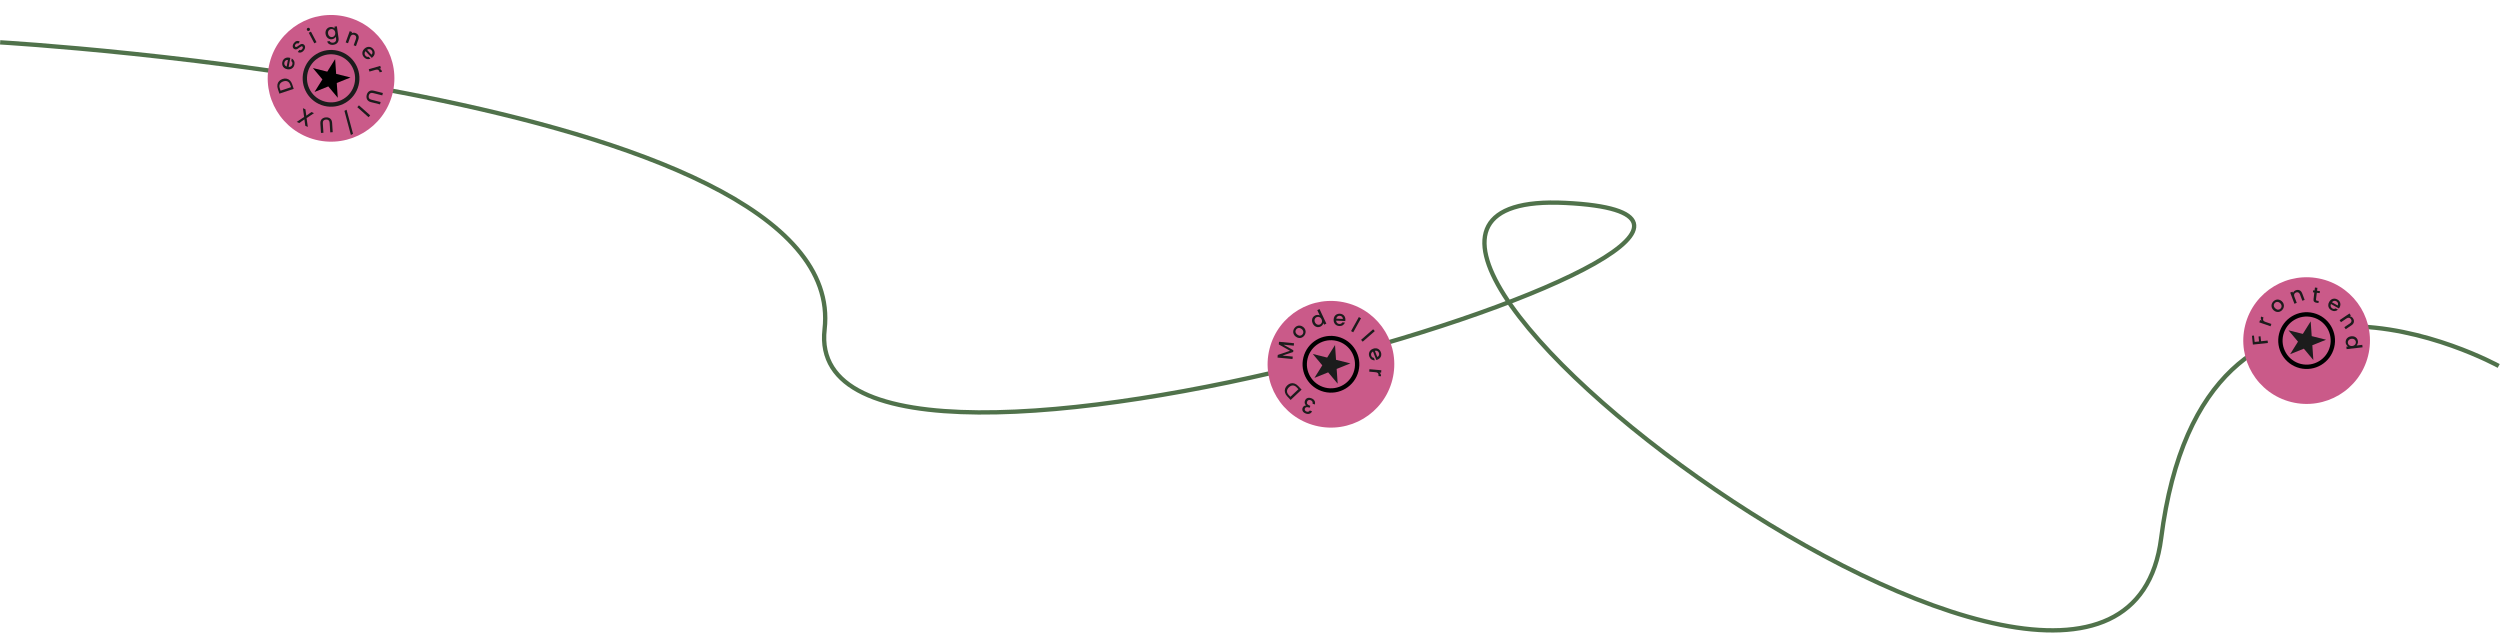
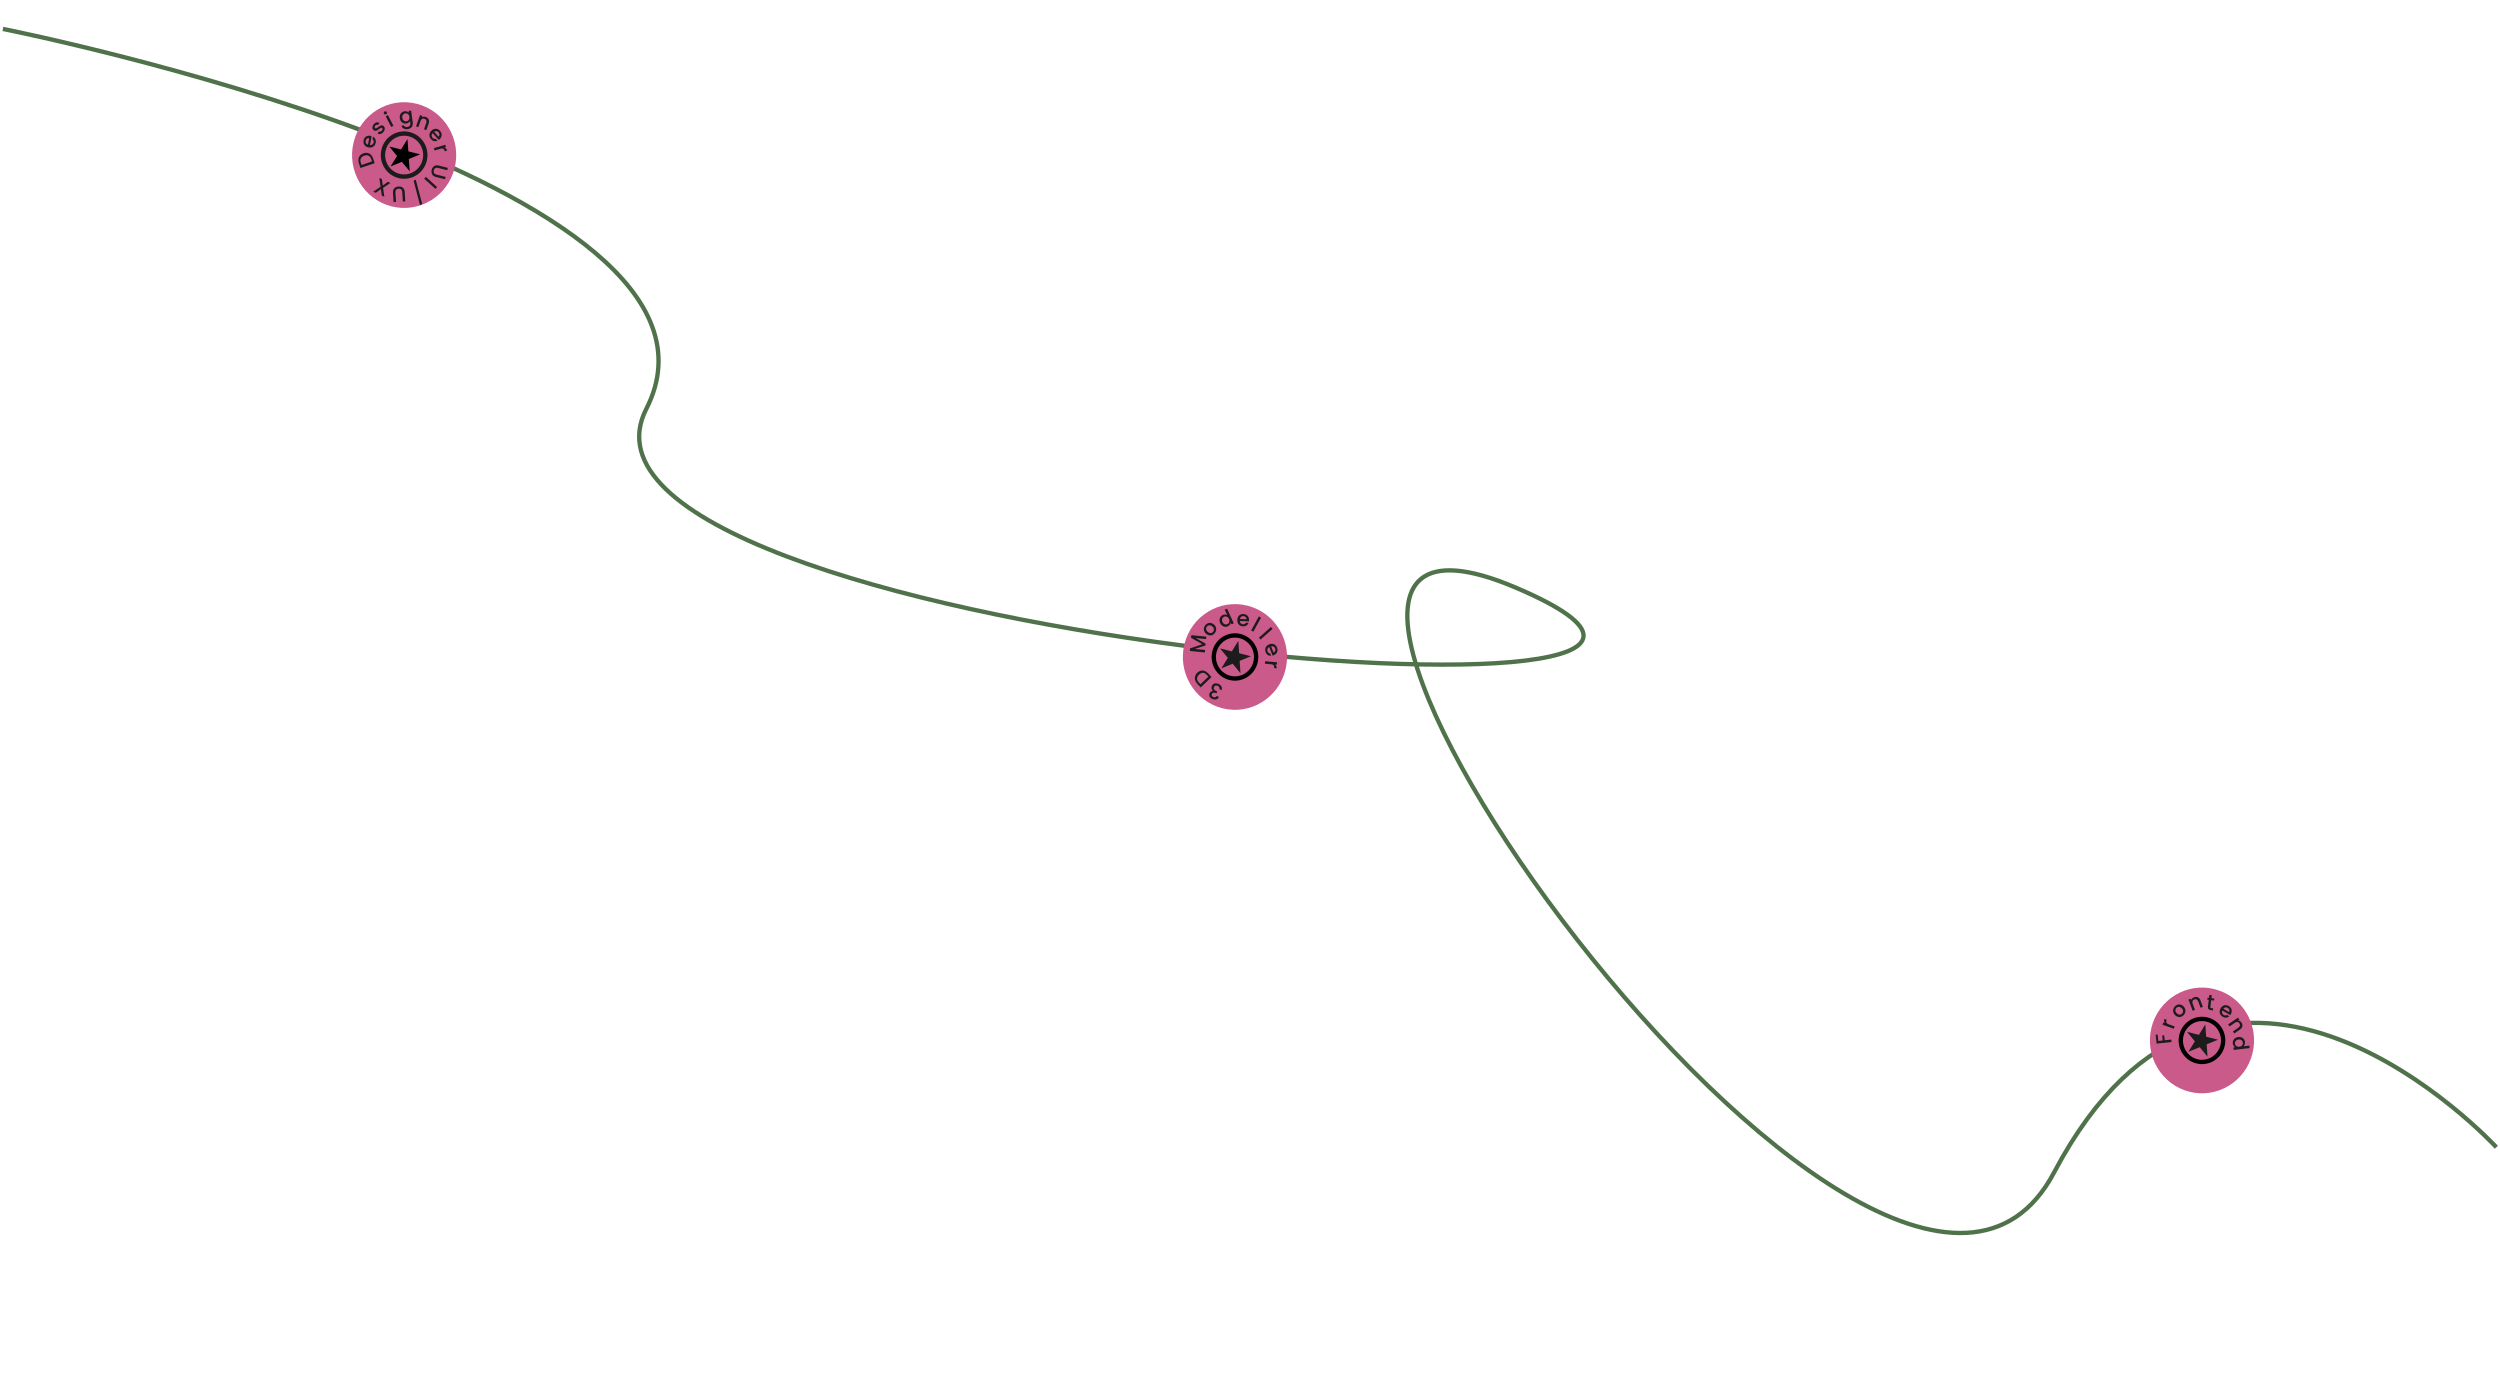
- <svg xmlns="http://www.w3.org/2000/svg" width="1729" height="438" viewBox="0 0 1729 438" fill="none">
-   <path d="M0.102 29.294C0.102 29.294 589.071 63.239 570.288 227.782C551.505 392.325 1326.29 152.414 1082.78 140.332C839.282 128.25 1465.15 604.046 1494.66 372.189C1524.18 140.332 1728.1 253.096 1728.1 253.096" stroke="#50724B" stroke-width="3" />
-   <path d="M1637.75 246.2C1631.87 269.667 1608.08 283.922 1584.61 278.042C1561.14 272.161 1546.89 248.37 1552.77 224.904C1558.65 201.438 1582.44 187.182 1605.91 193.062C1629.37 198.943 1643.63 222.734 1637.75 246.2Z" fill="#CA5A89" />
-   <path d="M1557.45 232.218L1558.84 232.071L1559.31 236.471L1562.37 236.146L1562 232.715L1563.39 232.568L1563.75 235.998L1568.29 235.516L1568.47 237.217L1558.1 238.319L1557.45 232.218Z" fill="#1C1C1C" />
-   <path d="M1564.21 221.724C1563.89 221.35 1563.69 220.932 1563.61 220.469C1563.52 219.994 1563.57 219.487 1563.76 218.948L1565.43 219.529L1565.29 219.94C1565.07 220.573 1565.06 221.11 1565.27 221.552C1565.47 221.985 1565.98 222.339 1566.77 222.615L1570.88 224.042L1570.32 225.657L1562.51 222.946L1563.07 221.331L1564.21 221.724Z" fill="#1C1C1C" />
-   <path d="M1578.41 214.354C1577.89 214.936 1577.3 215.346 1576.62 215.584C1575.93 215.815 1575.22 215.852 1574.51 215.696C1573.78 215.532 1573.1 215.168 1572.47 214.603C1571.84 214.044 1571.41 213.411 1571.17 212.702C1570.93 211.993 1570.89 211.284 1571.05 210.573C1571.22 209.862 1571.56 209.212 1572.09 208.622C1572.61 208.032 1573.22 207.614 1573.91 207.369C1574.59 207.124 1575.3 207.079 1576.04 207.235C1576.77 207.391 1577.45 207.748 1578.07 208.307C1578.7 208.865 1579.13 209.503 1579.36 210.219C1579.6 210.935 1579.63 211.659 1579.46 212.391C1579.29 213.109 1578.94 213.764 1578.41 214.354ZM1577.3 213.366C1577.6 213.037 1577.79 212.661 1577.89 212.238C1577.99 211.807 1577.96 211.362 1577.81 210.904C1577.66 210.445 1577.35 210.016 1576.91 209.617C1576.46 209.218 1576 208.969 1575.55 208.868C1575.08 208.76 1574.64 208.779 1574.23 208.923C1573.82 209.067 1573.47 209.303 1573.18 209.632C1572.89 209.96 1572.69 210.336 1572.6 210.76C1572.51 211.176 1572.55 211.606 1572.71 212.049C1572.87 212.486 1573.18 212.904 1573.62 213.303C1574.29 213.895 1574.95 214.186 1575.62 214.176C1576.28 214.151 1576.85 213.881 1577.3 213.366Z" fill="#1C1C1C" />
-   <path d="M1587.76 200.748C1588.37 200.518 1588.96 200.44 1589.53 200.512C1590.11 200.581 1590.63 200.812 1591.09 201.205C1591.55 201.598 1591.91 202.145 1592.18 202.847L1593.9 207.407L1592.31 208.006L1590.68 203.685C1590.42 202.993 1590.05 202.529 1589.56 202.296C1589.07 202.052 1588.53 202.044 1587.93 202.27C1587.33 202.496 1586.93 202.864 1586.71 203.372C1586.51 203.868 1586.53 204.462 1586.79 205.154L1588.43 209.476L1586.83 210.08L1583.91 202.349L1585.51 201.744L1585.84 202.628C1585.98 202.211 1586.22 201.838 1586.55 201.508C1586.9 201.175 1587.3 200.922 1587.76 200.748Z" fill="#1C1C1C" />
-   <path d="M1602.31 202.486L1601.75 207.027C1601.71 207.335 1601.75 207.567 1601.87 207.723C1602.01 207.87 1602.25 207.965 1602.6 208.008L1603.64 208.136L1603.46 209.55L1602.12 209.386C1601.36 209.292 1600.8 209.041 1600.43 208.634C1600.07 208.227 1599.94 207.621 1600.04 206.817L1600.59 202.276L1599.63 202.157L1599.8 200.773L1600.76 200.892L1601.01 198.852L1602.73 199.062L1602.48 201.102L1604.47 201.347L1604.3 202.732L1602.31 202.486Z" fill="#1C1C1C" />
-   <path d="M1618.04 212.645C1617.89 212.915 1617.74 213.149 1617.58 213.347L1612.08 210.242C1611.8 210.841 1611.75 211.423 1611.94 211.988C1612.12 212.552 1612.5 212.992 1613.05 213.307C1613.85 213.759 1614.61 213.743 1615.32 213.26L1616.93 214.167C1616.33 214.706 1615.63 215.026 1614.82 215.128C1614.01 215.227 1613.19 215.038 1612.35 214.561C1611.66 214.172 1611.13 213.671 1610.75 213.056C1610.39 212.438 1610.2 211.762 1610.21 211.027C1610.22 210.289 1610.44 209.55 1610.86 208.81C1611.27 208.07 1611.79 207.505 1612.4 207.115C1613.02 206.721 1613.69 206.524 1614.4 206.524C1615.12 206.529 1615.84 206.73 1616.54 207.128C1617.22 207.512 1617.74 208.002 1618.11 208.598C1618.47 209.194 1618.65 209.845 1618.64 210.552C1618.64 211.251 1618.44 211.948 1618.04 212.645ZM1616.75 211.297C1617.06 210.743 1617.11 210.193 1616.91 209.646C1616.72 209.099 1616.33 208.665 1615.77 208.346C1615.25 208.055 1614.72 207.973 1614.17 208.097C1613.62 208.213 1613.16 208.53 1612.77 209.048L1616.75 211.297Z" fill="#1C1C1C" />
-   <path d="M1627.35 220.17C1627.72 220.708 1627.93 221.265 1627.99 221.838C1628.06 222.42 1627.95 222.98 1627.68 223.517C1627.4 224.054 1626.95 224.532 1626.33 224.952L1622.29 227.682L1621.34 226.278L1625.17 223.691C1625.78 223.277 1626.15 222.807 1626.26 222.282C1626.39 221.751 1626.27 221.221 1625.91 220.691C1625.55 220.161 1625.1 219.85 1624.56 219.759C1624.03 219.671 1623.46 219.834 1622.84 220.249L1619.02 222.836L1618.06 221.419L1624.91 216.791L1625.86 218.207L1625.08 218.737C1625.52 218.778 1625.94 218.924 1626.34 219.174C1626.74 219.432 1627.08 219.764 1627.35 220.17Z" fill="#1C1C1C" />
-   <path d="M1626.1 232.559C1626.93 232.465 1627.68 232.551 1628.35 232.816C1629.03 233.092 1629.57 233.503 1629.99 234.049C1630.41 234.605 1630.67 235.245 1630.75 235.97C1630.81 236.507 1630.75 237.047 1630.57 237.591C1630.4 238.144 1630.14 238.596 1629.79 238.948L1633.75 238.496L1633.95 240.21L1622.92 241.467L1622.73 239.753L1623.96 239.612C1623.53 239.379 1623.16 239.029 1622.85 238.561C1622.53 238.104 1622.34 237.557 1622.27 236.921C1622.19 236.206 1622.29 235.53 1622.58 234.893C1622.88 234.265 1623.33 233.74 1623.94 233.319C1624.56 232.906 1625.28 232.653 1626.1 232.559ZM1626.84 239.284C1627.41 239.22 1627.88 239.044 1628.27 238.758C1628.67 238.482 1628.95 238.143 1629.12 237.741C1629.3 237.338 1629.36 236.918 1629.31 236.481C1629.26 236.044 1629.11 235.649 1628.85 235.296C1628.59 234.943 1628.25 234.67 1627.8 234.479C1627.37 234.297 1626.87 234.238 1626.3 234.303C1625.74 234.367 1625.25 234.538 1624.85 234.816C1624.45 235.103 1624.16 235.448 1623.97 235.852C1623.8 236.264 1623.74 236.684 1623.78 237.111C1623.83 237.548 1623.99 237.943 1624.25 238.296C1624.51 238.648 1624.86 238.915 1625.31 239.096C1625.76 239.286 1626.27 239.349 1626.84 239.284Z" fill="#1C1C1C" />
-   <circle cx="1595.26" cy="235.552" r="18.136" transform="rotate(14.069 1595.26 235.552)" stroke="black" stroke-width="3" />
-   <path d="M1598.07 222.243L1598.78 232.462L1608.71 234.952L1599.21 238.777L1599.91 248.996L1593.34 241.141L1583.84 244.967L1589.28 236.287L1582.7 228.433L1592.64 230.923L1598.07 222.243Z" fill="#1C1C1C" />
-   <path d="M962.975 262.579C957.094 286.045 933.303 300.301 909.837 294.42C886.371 288.54 872.115 264.749 877.996 241.283C883.876 217.816 907.667 203.56 931.133 209.441C954.6 215.322 968.855 239.113 962.975 262.579Z" fill="#CA5A89" />
-   <path d="M907.409 284.457C907.031 285.309 906.447 285.866 905.657 286.129C904.858 286.389 903.98 286.342 903.023 285.989C902.366 285.746 901.842 285.42 901.45 285.009C901.058 284.598 900.815 284.145 900.72 283.652C900.625 283.158 900.671 282.658 900.858 282.152C901.072 281.57 901.41 281.13 901.872 280.831C902.334 280.533 902.807 280.393 903.29 280.411L903.311 280.355C902.82 279.982 902.503 279.513 902.359 278.949C902.212 278.393 902.267 277.769 902.523 277.074C902.727 276.521 903.036 276.075 903.448 275.737C903.861 275.399 904.362 275.195 904.953 275.125C905.54 275.065 906.181 275.163 906.875 275.419C907.889 275.793 908.628 276.359 909.095 277.117C909.548 277.881 909.618 278.76 909.305 279.753L907.757 279.182C907.903 278.671 907.861 278.192 907.632 277.744C907.399 277.307 906.987 276.979 906.396 276.761C905.824 276.55 905.326 276.542 904.902 276.737C904.475 276.942 904.169 277.293 903.986 277.79C903.744 278.447 903.783 278.989 904.105 279.417C904.414 279.851 905 280.227 905.863 280.545L906.229 280.68L905.741 282.003L905.361 281.863C904.598 281.592 903.974 281.506 903.49 281.604C902.996 281.699 902.653 282.009 902.459 282.535C902.293 282.985 902.307 283.395 902.501 283.765C902.691 284.145 903.054 284.433 903.588 284.63C904.114 284.824 904.572 284.839 904.963 284.674C905.351 284.519 905.646 284.254 905.847 283.881L907.409 284.457Z" fill="#1C1C1C" />
-   <path d="M890.256 274.138C889.496 273.33 888.988 272.476 888.732 271.577C888.462 270.677 888.465 269.79 888.739 268.914C888.999 268.037 889.515 267.236 890.287 266.51C891.059 265.783 891.887 265.32 892.77 265.121C893.647 264.914 894.526 264.973 895.407 265.297C896.274 265.62 897.088 266.186 897.849 266.995L900.182 269.475L892.589 276.618L890.256 274.138ZM896.833 267.951C895.997 267.062 895.116 266.607 894.19 266.586C893.264 266.565 892.364 266.965 891.49 267.788C890.609 268.617 890.143 269.501 890.093 270.441C890.043 271.38 890.436 272.294 891.272 273.182L892.434 274.417L897.995 269.185L896.833 267.951Z" fill="#1C1C1C" />
-   <path d="M884.568 236.377L894.946 237.37L894.783 239.072L887.676 238.392L894.48 242.238L894.368 243.418L886.956 245.918L894.063 246.598L893.9 248.3L883.523 247.308L883.699 245.471L892.185 242.606L884.394 238.199L884.568 236.377Z" fill="#1C1C1C" />
-   <path d="M902.045 232.097C901.574 232.719 901.008 233.174 900.348 233.464C899.68 233.748 898.983 233.84 898.255 233.74C897.52 233.634 896.814 233.323 896.137 232.809C895.468 232.301 894.986 231.704 894.693 231.016C894.399 230.328 894.306 229.624 894.414 228.902C894.522 228.181 894.815 227.506 895.293 226.876C895.771 226.247 896.343 225.784 897.008 225.485C897.674 225.187 898.378 225.088 899.119 225.186C899.861 225.284 900.566 225.588 901.235 226.096C901.904 226.604 902.382 227.205 902.67 227.901C902.958 228.597 903.046 229.316 902.933 230.06C902.819 230.789 902.523 231.468 902.045 232.097ZM900.863 231.199C901.129 230.849 901.293 230.459 901.356 230.029C901.424 229.592 901.364 229.15 901.174 228.705C900.985 228.26 900.651 227.856 900.174 227.493C899.696 227.13 899.224 226.917 898.758 226.852C898.285 226.781 897.849 226.833 897.452 227.009C897.055 227.185 896.724 227.448 896.458 227.798C896.192 228.149 896.027 228.539 895.965 228.968C895.908 229.39 895.981 229.815 896.182 230.245C896.376 230.668 896.711 231.061 897.189 231.424C897.898 231.962 898.584 232.2 899.246 232.138C899.906 232.062 900.445 231.749 900.863 231.199Z" fill="#1C1C1C" />
-   <path d="M907.844 223.647C907.492 222.896 907.334 222.158 907.371 221.434C907.416 220.706 907.632 220.058 908.018 219.491C908.408 218.911 908.934 218.466 909.595 218.156C910.084 217.927 910.615 217.811 911.188 217.808C911.765 217.791 912.277 217.894 912.723 218.115L911.031 214.502L912.593 213.77L917.301 223.822L915.739 224.554L915.211 223.427C915.127 223.908 914.914 224.372 914.571 224.819C914.238 225.263 913.781 225.62 913.202 225.892C912.55 226.197 911.876 226.314 911.18 226.242C910.489 226.158 909.847 225.895 909.254 225.455C908.666 225.001 908.196 224.399 907.844 223.647ZM913.983 220.805C913.741 220.289 913.423 219.891 913.027 219.613C912.641 219.33 912.229 219.17 911.791 219.132C911.354 219.094 910.936 219.168 910.537 219.354C910.139 219.541 909.814 219.815 909.564 220.175C909.309 220.526 909.161 220.943 909.122 221.425C909.088 221.894 909.192 222.387 909.433 222.903C909.675 223.419 909.991 223.823 910.382 224.115C910.782 224.402 911.202 224.57 911.644 224.617C912.091 224.651 912.509 224.576 912.898 224.394C913.296 224.207 913.621 223.934 913.872 223.573C914.123 223.213 914.263 222.794 914.293 222.316C914.328 221.825 914.225 221.321 913.983 220.805Z" fill="#1C1C1C" />
-   <path d="M930.482 221.207C930.468 221.517 930.435 221.796 930.384 222.044L924.076 221.756C924.095 222.417 924.316 222.958 924.737 223.378C925.159 223.797 925.689 224.022 926.328 224.051C927.247 224.093 927.914 223.738 928.329 222.986L930.172 223.07C929.888 223.818 929.405 224.422 928.723 224.881C928.052 225.331 927.232 225.534 926.263 225.49C925.473 225.453 924.772 225.246 924.159 224.868C923.556 224.48 923.089 223.958 922.759 223.302C922.439 222.637 922.298 221.88 922.337 221.031C922.376 220.182 922.579 219.445 922.948 218.821C923.327 218.188 923.835 217.711 924.47 217.389C925.115 217.068 925.843 216.926 926.652 216.963C927.431 216.999 928.117 217.2 928.711 217.568C929.305 217.935 929.758 218.437 930.069 219.071C930.381 219.696 930.519 220.408 930.482 221.207ZM928.724 220.587C928.742 219.957 928.541 219.442 928.118 219.042C927.696 218.643 927.16 218.428 926.511 218.398C925.922 218.372 925.409 218.538 924.972 218.899C924.535 219.249 924.263 219.742 924.153 220.378L928.724 220.587Z" fill="#1C1C1C" />
-   <path d="M941.275 220.106L935.891 229.813L934.396 228.983L939.78 219.276L941.275 220.106Z" fill="#1C1C1C" />
-   <path d="M950.798 229.01L942.44 236.315L941.315 235.027L949.672 227.722L950.798 229.01Z" fill="#1C1C1C" />
-   <path d="M952.671 248.736C952.382 248.849 952.114 248.932 951.866 248.986L949.569 243.103C948.972 243.39 948.568 243.811 948.355 244.367C948.143 244.922 948.153 245.498 948.386 246.094C948.72 246.951 949.315 247.416 950.171 247.49L950.842 249.208C950.043 249.252 949.296 249.056 948.599 248.619C947.915 248.188 947.397 247.521 947.044 246.618C946.757 245.882 946.662 245.157 946.758 244.443C946.868 243.734 947.156 243.096 947.621 242.528C948.099 241.965 948.734 241.529 949.525 241.22C950.317 240.911 951.073 240.798 951.793 240.882C952.526 240.971 953.168 241.241 953.719 241.691C954.275 242.151 954.7 242.758 954.994 243.512C955.278 244.239 955.373 244.948 955.278 245.64C955.183 246.332 954.909 246.949 954.455 247.491C954.011 248.03 953.416 248.445 952.671 248.736ZM952.524 246.877C953.107 246.638 953.496 246.245 953.69 245.697C953.884 245.149 953.862 244.572 953.626 243.966C953.411 243.417 953.05 243.016 952.544 242.763C952.046 242.506 951.485 242.457 950.86 242.615L952.524 246.877Z" fill="#1C1C1C" />
-   <path d="M953.987 257.656C954.384 257.942 954.679 258.299 954.872 258.728C955.074 259.167 955.15 259.671 955.101 260.238L953.337 260.083L953.375 259.65C953.434 258.983 953.309 258.46 953.001 258.081C952.692 257.713 952.12 257.492 951.283 257.418L946.95 257.037L947.099 255.334L955.333 256.058L955.183 257.761L953.987 257.656Z" fill="#1C1C1C" />
-   <circle cx="920.485" cy="251.931" r="18.136" transform="rotate(14.069 920.485 251.931)" stroke="black" stroke-width="3" />
-   <path d="M923.301 238.622L924.003 248.841L933.939 251.33L924.437 255.156L925.14 265.374L918.565 257.52L909.064 261.346L914.502 252.666L907.928 244.812L917.863 247.302L923.301 238.622Z" fill="#1C1C1C" />
-   <path d="M271.447 64.826C265.567 88.292 241.776 102.548 218.31 96.667C194.843 90.786 180.587 66.996 186.468 43.529C192.349 20.063 216.14 5.807 239.606 11.688C263.072 17.569 277.328 41.359 271.447 64.826Z" fill="#CA5A89" />
-   <path d="M264.384 65.963L257.938 64.347C257.172 64.155 256.545 64.21 256.058 64.51C255.567 64.82 255.232 65.334 255.053 66.052C254.87 66.779 254.923 67.391 255.212 67.886C255.497 68.39 256.024 68.739 256.79 68.931L263.236 70.546L262.82 72.205L256.403 70.597C255.579 70.39 254.925 70.035 254.443 69.533C253.961 69.031 253.654 68.444 253.524 67.772C253.393 67.1 253.419 66.4 253.601 65.673C253.784 64.945 254.091 64.316 254.523 63.785C254.952 63.264 255.497 62.9 256.157 62.695C256.817 62.489 257.559 62.489 258.383 62.696L264.8 64.304L264.384 65.963Z" fill="#1C1C1C" />
-   <path d="M254.887 81.054L247.101 74.121L248.238 72.844L256.024 79.777L254.887 81.054Z" fill="#1C1C1C" />
-   <path d="M242.672 93.362L238.208 76.675L239.682 75.87L244.16 92.55L242.672 93.362Z" fill="#1C1C1C" />
-   <path d="M228.401 91.531L227.973 84.9C227.922 84.111 227.679 83.531 227.244 83.158C226.799 82.786 226.208 82.624 225.469 82.671C224.721 82.72 224.155 82.957 223.771 83.382C223.378 83.809 223.207 84.416 223.258 85.204L223.686 91.835L221.98 91.946L221.553 85.344C221.498 84.496 221.637 83.766 221.968 83.153C222.299 82.54 222.765 82.07 223.365 81.74C223.965 81.411 224.639 81.222 225.387 81.174C226.136 81.125 226.829 81.226 227.466 81.475C228.094 81.725 228.606 82.133 229.003 82.699C229.4 83.264 229.626 83.971 229.681 84.82L230.108 91.421L228.401 91.531Z" fill="#1C1C1C" />
-   <path d="M210.318 80.9L209.497 74.824L211.249 75.611L211.846 80.024L215.408 77.481L217.145 78.262L212.055 81.681L212.884 87.776L211.132 86.989L210.533 82.542L206.946 85.107L205.209 84.326L210.318 80.9Z" fill="#1C1C1C" />
-   <path d="M192.166 61.537C191.816 60.484 191.714 59.496 191.86 58.572C191.993 57.643 192.368 56.838 192.985 56.159C193.59 55.473 194.395 54.963 195.401 54.628C196.407 54.294 197.352 54.221 198.238 54.412C199.12 54.592 199.893 55.015 200.556 55.68C201.207 56.338 201.708 57.194 202.058 58.247L203.133 61.478L193.241 64.768L192.166 61.537ZM200.735 58.687C200.35 57.529 199.741 56.746 198.91 56.338C198.078 55.929 197.093 55.915 195.955 56.293C194.807 56.675 194.012 57.282 193.572 58.113C193.132 58.945 193.105 59.939 193.49 61.097L194.025 62.705L201.27 60.295L200.735 58.687Z" fill="#1C1C1C" />
-   <path d="M199.981 39.857C200.286 39.915 200.557 39.986 200.795 40.072L199.617 46.276C200.275 46.35 200.841 46.209 201.316 45.851C201.791 45.493 202.088 45 202.208 44.371C202.38 43.468 202.123 42.757 201.437 42.24L201.781 40.428C202.481 40.815 203.01 41.379 203.369 42.118C203.719 42.847 203.804 43.687 203.623 44.64C203.475 45.416 203.171 46.081 202.709 46.635C202.24 47.177 201.657 47.565 200.961 47.799C200.258 48.022 199.488 48.054 198.653 47.895C197.818 47.736 197.118 47.431 196.552 46.977C195.979 46.512 195.578 45.942 195.35 45.268C195.124 44.584 195.086 43.843 195.237 43.048C195.383 42.281 195.68 41.63 196.127 41.094C196.575 40.559 197.136 40.181 197.808 39.963C198.471 39.743 199.195 39.708 199.981 39.857ZM199.118 41.51C198.497 41.402 197.959 41.529 197.503 41.89C197.048 42.252 196.759 42.752 196.638 43.39C196.528 43.97 196.621 44.501 196.915 44.985C197.201 45.467 197.65 45.806 198.264 46.004L199.118 41.51Z" fill="#1C1C1C" />
-   <path d="M210.164 34.81C209.771 35.328 209.326 35.724 208.828 35.999C208.329 36.26 207.829 36.389 207.329 36.386C206.821 36.377 206.362 36.23 205.951 35.943L207.022 34.533C207.319 34.721 207.653 34.768 208.026 34.674C208.397 34.567 208.721 34.33 208.999 33.963C209.29 33.581 209.442 33.232 209.456 32.916C209.467 32.586 209.358 32.333 209.127 32.158C208.88 31.97 208.606 31.951 208.305 32.099C208.01 32.239 207.598 32.51 207.067 32.911C206.557 33.302 206.12 33.604 205.757 33.818C205.394 34.032 204.993 34.154 204.555 34.186C204.123 34.209 203.692 34.058 203.262 33.731C202.911 33.465 202.671 33.12 202.542 32.695C202.404 32.264 202.397 31.794 202.52 31.285C202.649 30.767 202.904 30.258 203.285 29.756C203.854 29.008 204.501 28.551 205.228 28.388C205.953 28.21 206.654 28.353 207.332 28.817L206.298 30.179C205.985 29.979 205.659 29.92 205.321 30.002C204.982 30.084 204.674 30.308 204.396 30.675C204.124 31.033 203.983 31.359 203.973 31.653C203.963 31.947 204.07 32.179 204.293 32.348C204.468 32.481 204.664 32.529 204.88 32.493C205.096 32.456 205.31 32.373 205.52 32.245C205.723 32.11 206.012 31.902 206.388 31.623C206.878 31.241 207.306 30.951 207.671 30.751C208.035 30.537 208.428 30.416 208.852 30.386C209.277 30.357 209.703 30.498 210.131 30.811C210.505 31.095 210.761 31.453 210.899 31.883C211.036 32.314 211.043 32.784 210.92 33.294C210.803 33.795 210.551 34.3 210.164 34.81Z" fill="#1C1C1C" />
-   <path d="M213.792 21.29C213.518 21.435 213.239 21.463 212.955 21.376C212.672 21.288 212.457 21.107 212.313 20.833C212.168 20.558 212.14 20.279 212.228 19.996C212.315 19.712 212.496 19.498 212.771 19.353C213.036 19.213 213.31 19.187 213.594 19.275C213.878 19.363 214.092 19.544 214.237 19.818C214.381 20.092 214.41 20.371 214.322 20.655C214.234 20.939 214.058 21.151 213.792 21.29ZM215.046 21.867L218.902 29.178L217.389 29.975L213.533 22.665L215.046 21.867Z" fill="#1C1C1C" />
-   <path d="M228.419 18.692C229.052 18.603 229.63 18.653 230.151 18.842C230.681 19.02 231.111 19.278 231.442 19.615L231.275 18.427L232.983 18.187L234.152 26.505C234.258 27.258 234.193 27.948 233.959 28.577C233.725 29.216 233.33 29.746 232.773 30.167C232.227 30.588 231.537 30.856 230.705 30.973C229.596 31.129 228.638 30.996 227.832 30.574C227.027 30.162 226.512 29.518 226.288 28.64L227.966 28.404C228.155 28.812 228.475 29.116 228.927 29.314C229.391 29.522 229.914 29.585 230.499 29.503C231.182 29.407 231.702 29.121 232.06 28.647C232.427 28.171 232.555 27.537 232.444 26.745L232.252 25.378C232.019 25.805 231.674 26.187 231.216 26.524C230.767 26.849 230.231 27.056 229.607 27.144C228.894 27.244 228.215 27.158 227.571 26.885C226.935 26.6 226.399 26.161 225.962 25.566C225.533 24.959 225.261 24.245 225.145 23.424C225.03 22.602 225.096 21.85 225.344 21.169C225.601 20.486 225.998 19.931 226.533 19.502C227.077 19.062 227.706 18.792 228.419 18.692ZM231.849 22.512C231.769 21.947 231.582 21.474 231.286 21.091C230.999 20.707 230.653 20.433 230.246 20.268C229.839 20.103 229.418 20.051 228.982 20.112C228.546 20.174 228.155 20.34 227.81 20.61C227.463 20.871 227.2 21.226 227.02 21.675C226.85 22.113 226.804 22.615 226.883 23.179C226.963 23.744 227.146 24.223 227.434 24.617C227.731 25.009 228.084 25.293 228.493 25.468C228.909 25.631 229.331 25.683 229.756 25.623C230.192 25.562 230.583 25.396 230.929 25.125C231.274 24.854 231.532 24.495 231.701 24.047C231.879 23.588 231.928 23.076 231.849 22.512Z" fill="#1C1C1C" />
-   <path d="M245.843 22.839C246.455 23.059 246.955 23.383 247.343 23.809C247.741 24.24 247.986 24.753 248.079 25.35C248.173 25.947 248.092 26.598 247.838 27.304L246.185 31.89L244.591 31.316L246.157 26.969C246.408 26.273 246.425 25.679 246.209 25.187C245.997 24.685 245.589 24.326 244.987 24.109C244.385 23.892 243.837 23.907 243.344 24.154C242.864 24.396 242.498 24.865 242.248 25.561L240.682 29.908L239.073 29.328L241.874 21.552L243.483 22.132L243.163 23.021C243.541 22.796 243.965 22.667 244.434 22.634C244.913 22.604 245.382 22.673 245.843 22.839Z" fill="#1C1C1C" />
-   <path d="M257.743 39.512C257.514 39.721 257.294 39.895 257.083 40.035L252.823 35.372C252.37 35.854 252.144 36.393 252.145 36.987C252.147 37.582 252.363 38.115 252.795 38.588C253.415 39.267 254.138 39.487 254.963 39.249L256.207 40.611C255.477 40.939 254.709 41.024 253.902 40.868C253.109 40.712 252.386 40.275 251.732 39.559C251.199 38.976 250.849 38.334 250.683 37.633C250.53 36.932 250.569 36.233 250.799 35.535C251.042 34.839 251.478 34.204 252.106 33.63C252.733 33.057 253.398 32.68 254.1 32.499C254.816 32.319 255.512 32.34 256.189 32.562C256.872 32.791 257.487 33.205 258.033 33.803C258.559 34.379 258.902 35.006 259.063 35.686C259.223 36.366 259.189 37.04 258.961 37.709C258.74 38.372 258.334 38.973 257.743 39.512ZM256.938 37.83C257.396 37.398 257.617 36.891 257.601 36.31C257.585 35.729 257.358 35.198 256.919 34.718C256.521 34.283 256.04 34.038 255.477 33.984C254.92 33.924 254.379 34.08 253.852 34.453L256.938 37.83Z" fill="#1C1C1C" />
-   <path d="M262.303 47.552C262.776 47.675 263.18 47.903 263.514 48.233C263.861 48.57 264.113 49.012 264.271 49.56L262.571 50.05L262.45 49.632C262.265 48.989 261.96 48.546 261.536 48.303C261.115 48.071 260.501 48.071 259.694 48.304L255.514 49.509L255.041 47.865L262.982 45.576L263.456 47.219L262.303 47.552Z" fill="#1C1C1C" />
-   <path d="M231.774 40.869L232.476 51.087L242.412 53.577L232.91 57.403L233.612 67.621L227.038 59.767L217.537 63.592L222.975 54.913L216.401 47.058L226.336 49.548L231.774 40.869Z" fill="black" />
-   <circle cx="228.958" cy="54.177" r="18.136" transform="rotate(14.069 228.958 54.1774)" stroke="#1C1C1C" stroke-width="3" />
+ <svg xmlns="http://www.w3.org/2000/svg" width="1728" height="962" viewBox="0 0 1728 962" fill="none">
+   <path d="M2 20C2 20 527.635 124.174 446.727 282.636C365.82 441.098 1313.17 518.825 1047.36 406.022C781.561 293.218 1302.39 1032.43 1419.78 810.401C1537.17 588.373 1725.5 793 1725.5 793" stroke="#50724B" stroke-width="3" />
+   <path d="M1556.93 728.032C1552.1 747.606 1532.55 759.498 1513.26 754.592C1493.98 749.687 1482.26 729.842 1487.09 710.268C1491.93 690.694 1511.48 678.803 1530.76 683.709C1550.05 688.614 1561.76 708.458 1556.93 728.032Z" fill="#CA5A89" />
+   <path d="M1489.98 715.245L1491.37 715.096L1491.83 719.507L1494.88 719.177L1494.52 715.738L1495.9 715.589L1496.26 719.028L1500.79 718.54L1500.96 720.245L1490.62 721.36L1489.98 715.245Z" fill="#1C1C1C" />
+   <path d="M1496.42 707.091C1496.11 706.714 1495.91 706.294 1495.82 705.83C1495.73 705.353 1495.78 704.845 1495.96 704.306L1497.63 704.895L1497.49 705.306C1497.27 705.94 1497.27 706.479 1497.48 706.923C1497.69 707.357 1498.19 707.714 1498.98 707.994L1503.09 709.441L1502.54 711.058L1494.74 708.308L1495.29 706.691L1496.42 707.091Z" fill="#1C1C1C" />
+   <path d="M1509.44 701.545C1508.92 702.13 1508.33 702.54 1507.66 702.777C1506.97 703.007 1506.28 703.042 1505.56 702.882C1504.84 702.715 1504.17 702.345 1503.53 701.774C1502.91 701.209 1502.48 700.569 1502.24 699.855C1502 699.14 1501.96 698.425 1502.12 697.71C1502.28 696.995 1502.62 696.342 1503.14 695.749C1503.65 695.157 1504.26 694.739 1504.94 694.495C1505.62 694.25 1506.32 694.208 1507.05 694.368C1507.78 694.527 1508.45 694.89 1509.08 695.454C1509.7 696.019 1510.13 696.663 1510.36 697.385C1510.6 698.107 1510.63 698.836 1510.47 699.573C1510.3 700.295 1509.96 700.953 1509.44 701.545ZM1508.33 700.546C1508.62 700.217 1508.81 699.839 1508.91 699.413C1509.01 698.979 1508.98 698.531 1508.82 698.069C1508.67 697.606 1508.37 697.173 1507.92 696.77C1507.48 696.367 1507.02 696.113 1506.57 696.01C1506.1 695.9 1505.67 695.917 1505.26 696.06C1504.86 696.204 1504.51 696.441 1504.22 696.77C1503.93 697.1 1503.74 697.478 1503.65 697.904C1503.56 698.323 1503.6 698.756 1503.77 699.203C1503.93 699.644 1504.23 700.066 1504.68 700.469C1505.34 701.068 1506 701.363 1506.66 701.355C1507.32 701.333 1507.88 701.064 1508.33 700.546Z" fill="#1C1C1C" />
+   <path d="M1516.52 689.286C1517.12 689.054 1517.71 688.974 1518.28 689.046C1518.86 689.114 1519.37 689.345 1519.83 689.74C1520.28 690.135 1520.64 690.685 1520.91 691.39L1522.61 695.973L1521.04 696.578L1519.42 692.235C1519.16 691.539 1518.79 691.074 1518.31 690.839C1517.82 690.595 1517.28 690.588 1516.69 690.816C1516.09 691.045 1515.69 691.415 1515.47 691.927C1515.27 692.425 1515.29 693.023 1515.55 693.718L1517.17 698.062L1515.58 698.673L1512.68 690.902L1514.28 690.291L1514.61 691.18C1514.75 690.76 1514.99 690.384 1515.32 690.052C1515.66 689.716 1516.06 689.461 1516.52 689.286Z" fill="#1C1C1C" />
+   <path d="M1528.39 691.329L1527.84 695.875C1527.8 696.183 1527.84 696.415 1527.97 696.572C1528.1 696.719 1528.34 696.815 1528.69 696.858L1529.73 696.988L1529.56 698.404L1528.22 698.237C1527.45 698.142 1526.89 697.89 1526.53 697.481C1526.16 697.073 1526.03 696.467 1526.13 695.662L1526.68 691.116L1525.71 690.995L1525.88 689.609L1526.85 689.73L1527.09 687.688L1528.8 687.901L1528.56 689.943L1530.55 690.192L1530.38 691.578L1528.39 691.329Z" fill="#1C1C1C" />
+   <path d="M1542.01 700.913C1541.86 701.183 1541.71 701.418 1541.55 701.616L1536.07 698.47C1535.79 699.071 1535.74 699.655 1535.93 700.223C1536.12 700.791 1536.49 701.235 1537.05 701.554C1537.85 702.012 1538.6 702 1539.31 701.517L1540.91 702.437C1540.32 702.975 1539.62 703.294 1538.81 703.392C1538.01 703.487 1537.19 703.293 1536.35 702.81C1535.66 702.416 1535.13 701.91 1534.75 701.291C1534.39 700.668 1534.21 699.988 1534.2 699.25C1534.22 698.509 1534.43 697.767 1534.84 697.026C1535.25 696.284 1535.76 695.719 1536.37 695.33C1536.99 694.938 1537.65 694.743 1538.36 694.746C1539.08 694.755 1539.79 694.961 1540.49 695.364C1541.17 695.753 1541.69 696.247 1542.06 696.848C1542.42 697.448 1542.6 698.104 1542.6 698.814C1542.6 699.515 1542.4 700.215 1542.01 700.913ZM1540.72 699.553C1541.02 698.998 1541.07 698.446 1540.87 697.895C1540.68 697.344 1540.29 696.907 1539.73 696.583C1539.22 696.289 1538.68 696.204 1538.14 696.326C1537.59 696.439 1537.13 696.755 1536.75 697.274L1540.72 699.553Z" fill="#1C1C1C" />
+   <path d="M1549.33 706.787C1549.69 707.33 1549.9 707.89 1549.96 708.469C1550.03 709.055 1549.93 709.619 1549.65 710.16C1549.38 710.701 1548.93 711.183 1548.32 711.606L1544.31 714.354L1543.37 712.938L1547.16 710.334C1547.77 709.916 1548.13 709.443 1548.25 708.915C1548.37 708.38 1548.25 707.845 1547.9 707.311C1547.54 706.776 1547.09 706.463 1546.55 706.371C1546.03 706.282 1545.46 706.446 1544.85 706.863L1541.06 709.468L1540.1 708.039L1546.9 703.38L1547.85 704.808L1547.07 705.341C1547.51 705.383 1547.92 705.53 1548.32 705.782C1548.72 706.043 1549.05 706.378 1549.33 706.787Z" fill="#1C1C1C" />
+   <path d="M1547.11 716.777C1547.94 716.682 1548.68 716.767 1549.36 717.032C1550.03 717.307 1550.57 717.719 1550.98 718.266C1551.41 718.823 1551.66 719.465 1551.74 720.192C1551.8 720.729 1551.74 721.271 1551.56 721.817C1551.39 722.371 1551.13 722.825 1550.78 723.178L1554.74 722.721L1554.93 724.439L1543.93 725.711L1543.74 723.993L1544.97 723.85C1544.54 723.617 1544.17 723.266 1543.86 722.798C1543.55 722.34 1543.35 721.792 1543.28 721.155C1543.2 720.438 1543.31 719.759 1543.6 719.121C1543.9 718.491 1544.35 717.964 1544.95 717.541C1545.57 717.127 1546.29 716.872 1547.11 716.777ZM1547.84 723.518C1548.4 723.453 1548.88 723.277 1549.27 722.99C1549.66 722.713 1549.94 722.372 1550.12 721.968C1550.3 721.565 1550.36 721.144 1550.31 720.705C1550.26 720.267 1550.11 719.871 1549.84 719.518C1549.59 719.164 1549.25 718.891 1548.8 718.7C1548.37 718.518 1547.87 718.46 1547.31 718.525C1546.74 718.59 1546.26 718.762 1545.86 719.04C1545.46 719.329 1545.17 719.675 1544.98 720.08C1544.81 720.494 1544.75 720.915 1544.79 721.343C1544.84 721.781 1545 722.177 1545.26 722.53C1545.52 722.884 1545.87 723.151 1546.31 723.332C1546.77 723.522 1547.27 723.584 1547.84 723.518Z" fill="#1C1C1C" />
+   <path d="M1536.21 722.763C1534.24 730.751 1526.27 735.572 1518.45 733.582C1510.62 731.592 1505.84 723.527 1507.81 715.539C1509.79 707.551 1517.75 702.729 1525.57 704.719C1533.4 706.709 1538.18 714.774 1536.21 722.763Z" stroke="black" stroke-width="3" />
+   <path d="M1524.33 708.049L1524.9 716.573L1533.07 718.65L1525.26 721.841L1525.84 730.364L1520.43 723.813L1512.63 727.004L1517.1 719.764L1511.69 713.212L1519.86 715.289L1524.33 708.049Z" fill="#1C1C1C" />
+   <path d="M888.516 462.985C883.683 482.559 864.133 494.451 844.848 489.545C825.564 484.64 813.849 464.796 818.681 445.222C823.514 425.648 843.065 413.756 862.349 418.662C881.634 423.567 893.349 443.411 888.516 462.985Z" fill="#CA5A89" />
+   <path d="M842.525 481.687C842.151 482.539 841.571 483.095 840.784 483.356C839.988 483.612 839.112 483.562 838.156 483.203C837.5 482.958 836.976 482.628 836.583 482.214C836.191 481.8 835.946 481.346 835.849 480.851C835.752 480.356 835.796 479.855 835.98 479.348C836.192 478.765 836.528 478.326 836.987 478.028C837.447 477.731 837.917 477.592 838.4 477.613L838.42 477.557C837.929 477.18 837.61 476.709 837.465 476.142C837.316 475.585 837.368 474.959 837.621 474.264C837.822 473.71 838.128 473.264 838.538 472.927C838.948 472.59 839.447 472.388 840.036 472.32C840.622 472.262 841.261 472.363 841.955 472.623C842.967 473.002 843.707 473.572 844.175 474.334C844.631 475.103 844.705 475.984 844.396 476.978L842.85 476.399C842.993 475.887 842.95 475.407 842.719 474.957C842.485 474.518 842.073 474.187 841.482 473.966C840.911 473.752 840.414 473.742 839.992 473.936C839.567 474.139 839.263 474.49 839.083 474.988C838.844 475.645 838.885 476.189 839.208 476.619C839.518 477.056 840.104 477.435 840.966 477.758L841.332 477.895L840.851 479.219L840.471 479.077C839.708 478.802 839.086 478.713 838.604 478.81C838.112 478.903 837.77 479.212 837.579 479.738C837.415 480.189 837.431 480.6 837.626 480.972C837.817 481.353 838.18 481.644 838.714 481.844C839.239 482.041 839.696 482.057 840.086 481.894C840.472 481.739 840.765 481.476 840.965 481.102L842.525 481.687Z" fill="#1C1C1C" />
+   <path d="M827.582 472.655C826.825 471.838 826.318 470.977 826.062 470.07C825.792 469.163 825.792 468.268 826.062 467.386C826.317 466.504 826.827 465.698 827.592 464.968C828.356 464.239 829.176 463.774 830.052 463.576C830.921 463.37 831.793 463.432 832.669 463.76C833.531 464.089 834.34 464.661 835.097 465.478L837.419 467.983L829.904 475.16L827.582 472.655ZM834.091 466.438C833.259 465.541 832.384 465.08 831.465 465.056C830.546 465.032 829.654 465.433 828.788 466.26C827.916 467.093 827.457 467.982 827.41 468.929C827.363 469.875 827.755 470.797 828.587 471.695L829.743 472.942L835.247 467.686L834.091 466.438Z" fill="#1C1C1C" />
+   <path d="M823.443 439.037L833.808 440.043L833.647 441.747L826.548 441.058L833.349 444.916L833.237 446.097L825.838 448.592L832.937 449.282L832.777 450.986L822.411 449.979L822.585 448.141L831.057 445.282L823.271 440.86L823.443 439.037Z" fill="#1C1C1C" />
+   <path d="M839.722 437.546C839.256 438.169 838.696 438.625 838.042 438.914C837.38 439.197 836.687 439.287 835.963 439.182C835.232 439.072 834.529 438.757 833.854 438.237C833.187 437.723 832.706 437.119 832.411 436.426C832.116 435.732 832.021 435.023 832.125 434.297C832.23 433.572 832.518 432.894 832.99 432.263C833.462 431.632 834.028 431.168 834.688 430.871C835.349 430.574 836.047 430.477 836.785 430.579C837.522 430.681 838.224 430.989 838.891 431.503C839.558 432.017 840.036 432.625 840.325 433.327C840.614 434.028 840.705 434.752 840.596 435.5C840.486 436.233 840.195 436.915 839.722 437.546ZM838.543 436.637C838.806 436.286 838.968 435.894 839.028 435.462C839.094 435.022 839.032 434.578 838.842 434.129C838.652 433.68 838.319 433.272 837.842 432.905C837.366 432.538 836.896 432.321 836.433 432.254C835.962 432.18 835.53 432.231 835.136 432.406C834.742 432.581 834.414 432.844 834.151 433.196C833.888 433.547 833.727 433.939 833.666 434.371C833.612 434.795 833.686 435.223 833.888 435.656C834.082 436.083 834.417 436.48 834.894 436.847C835.601 437.392 836.283 437.634 836.941 437.575C837.597 437.501 838.131 437.189 838.543 436.637Z" fill="#1C1C1C" />
+   <path d="M843.378 430.646C843.029 429.89 842.873 429.147 842.91 428.419C842.956 427.686 843.171 427.034 843.555 426.462C843.943 425.878 844.466 425.429 845.123 425.117C845.609 424.886 846.137 424.768 846.706 424.765C847.279 424.747 847.788 424.85 848.231 425.073L846.553 421.437L848.106 420.699L852.772 430.813L851.22 431.551L850.696 430.416C850.613 430.901 850.4 431.368 850.06 431.819C849.728 432.265 849.274 432.626 848.698 432.9C848.05 433.208 847.38 433.326 846.689 433.255C846.003 433.17 845.365 432.907 844.777 432.464C844.193 432.008 843.727 431.402 843.378 430.646ZM849.479 427.779C849.24 427.259 848.924 426.86 848.531 426.58C848.147 426.295 847.738 426.134 847.304 426.097C846.869 426.059 846.454 426.134 846.058 426.322C845.662 426.511 845.339 426.786 845.09 427.149C844.836 427.503 844.69 427.923 844.65 428.408C844.615 428.88 844.718 429.376 844.958 429.895C845.197 430.414 845.511 430.821 845.899 431.114C846.296 431.403 846.713 431.571 847.152 431.618C847.596 431.652 848.011 431.576 848.398 431.393C848.794 431.204 849.117 430.929 849.366 430.566C849.616 430.203 849.756 429.78 849.786 429.299C849.821 428.805 849.719 428.298 849.479 427.779Z" fill="#1C1C1C" />
+   <path d="M863.346 428.663C863.332 428.973 863.299 429.252 863.248 429.5L856.949 429.208C856.969 429.871 857.189 430.412 857.61 430.833C858.031 431.253 858.561 431.478 859.199 431.508C860.117 431.55 860.783 431.195 861.196 430.443L863.037 430.528C862.753 431.277 862.271 431.881 861.591 432.341C860.921 432.791 860.102 432.993 859.134 432.948C858.346 432.912 857.646 432.704 857.033 432.325C856.431 431.936 855.965 431.413 855.634 430.756C855.314 430.09 855.174 429.332 855.212 428.481C855.25 427.631 855.453 426.894 855.821 426.269C856.2 425.635 856.706 425.157 857.34 424.836C857.984 424.515 858.71 424.373 859.518 424.411C860.296 424.447 860.982 424.649 861.575 425.017C862.169 425.385 862.621 425.887 862.932 426.523C863.244 427.149 863.382 427.862 863.346 428.663ZM861.589 428.04C861.608 427.409 861.406 426.894 860.984 426.493C860.562 426.093 860.027 425.878 859.379 425.848C858.79 425.82 858.278 425.987 857.842 426.348C857.406 426.698 857.134 427.192 857.026 427.829L861.589 428.04Z" fill="#1C1C1C" />
+   <path d="M871.606 426.916L866.293 436.64L864.8 435.8L870.113 426.076L871.606 426.916Z" fill="#1C1C1C" />
+   <path d="M879.575 434.7L871.299 442.042L870.179 440.742L878.455 433.4L879.575 434.7Z" fill="#1C1C1C" />
+   <path d="M880.396 452.899C880.108 453.013 879.842 453.097 879.596 453.152L877.32 447.238C876.727 447.528 876.324 447.952 876.112 448.511C875.9 449.07 875.909 449.649 876.14 450.248C876.471 451.11 877.062 451.577 877.912 451.65L878.577 453.377C877.783 453.422 877.04 453.226 876.348 452.788C875.669 452.356 875.155 451.685 874.806 450.777C874.521 450.037 874.427 449.308 874.524 448.59C874.635 447.877 874.921 447.234 875.385 446.662C875.861 446.096 876.492 445.656 877.28 445.344C878.067 445.032 878.819 444.917 879.534 445.001C880.263 445.09 880.901 445.36 881.448 445.812C882 446.274 882.421 446.883 882.713 447.642C882.994 448.372 883.087 449.085 882.992 449.782C882.897 450.478 882.623 451.099 882.171 451.645C881.729 452.187 881.137 452.605 880.396 452.899ZM880.253 451.029C880.833 450.789 881.22 450.392 881.413 449.841C881.607 449.289 881.586 448.709 881.352 448.101C881.139 447.548 880.781 447.145 880.278 446.891C879.784 446.634 879.226 446.585 878.604 446.746L880.253 451.029Z" fill="#1C1C1C" />
+   <path d="M881.328 459.372C881.724 459.659 882.019 460.017 882.212 460.446C882.415 460.886 882.492 461.391 882.442 461.959L880.681 461.802L880.719 461.368C880.777 460.7 880.652 460.176 880.344 459.797C880.035 459.428 879.462 459.206 878.627 459.131L874.299 458.745L874.446 457.039L882.67 457.773L882.522 459.479L881.328 459.372Z" fill="#1C1C1C" />
+   <path d="M867.798 457.715C865.825 465.704 857.86 470.525 850.036 468.535C842.212 466.545 837.428 458.48 839.4 450.492C841.372 442.503 849.338 437.682 857.162 439.672C864.986 441.662 869.77 449.727 867.798 457.715Z" stroke="black" stroke-width="3" />
+   <path d="M855.913 443.002L856.49 451.526L864.655 453.603L856.847 456.794L857.424 465.317L852.021 458.766L844.213 461.957L848.682 454.717L843.279 448.165L851.444 450.242L855.913 443.002Z" fill="#1C1C1C" />
+   <path d="M314.259 116.073C309.426 135.647 289.876 147.538 270.591 142.633C251.307 137.727 239.592 117.883 244.424 98.309C249.257 78.735 268.808 66.844 288.092 71.749C307.377 76.654 319.092 96.499 314.259 116.073Z" fill="#CA5A89" />
+   <path d="M309.149 117.683L302.71 116.045C301.944 115.85 301.318 115.902 300.832 116.202C300.344 116.511 300.011 117.025 299.834 117.743C299.654 118.471 299.709 119.084 299.998 119.58C300.285 120.087 300.811 120.437 301.577 120.632L308.017 122.27L307.607 123.93L301.196 122.3C300.372 122.09 299.719 121.733 299.236 121.228C298.753 120.724 298.445 120.135 298.313 119.461C298.18 118.788 298.204 118.087 298.384 117.359C298.563 116.631 298.868 116.002 299.298 115.471C299.725 114.95 300.268 114.588 300.926 114.384C301.584 114.18 302.325 114.183 303.149 114.392L309.559 116.023L309.149 117.683Z" fill="#1C1C1C" />
+   <path d="M300.966 130.539L293.209 123.529L294.334 122.247L302.091 129.257L300.966 130.539Z" fill="#1C1C1C" />
+   <path d="M290.328 141.769L285.903 124.965L287.367 124.154L291.805 140.95L290.328 141.769Z" fill="#1C1C1C" />
+   <path d="M278.446 139.279L278.023 132.634C277.973 131.844 277.731 131.263 277.297 130.89C276.853 130.517 276.263 130.355 275.526 130.403C274.779 130.452 274.215 130.69 273.832 131.117C273.439 131.544 273.268 132.153 273.318 132.943L273.741 139.588L272.038 139.699L271.617 133.084C271.563 132.234 271.701 131.502 272.032 130.888C272.363 130.274 272.828 129.802 273.427 129.471C274.026 129.141 274.699 128.951 275.446 128.902C276.193 128.853 276.884 128.953 277.52 129.203C278.146 129.453 278.657 129.862 279.053 130.428C279.449 130.995 279.674 131.703 279.728 132.553L280.149 139.168L278.446 139.279Z" fill="#1C1C1C" />
+   <path d="M263.058 129.074L262.212 122.974L263.961 123.772L264.577 128.203L268.115 125.668L269.85 126.46L264.793 129.866L265.646 135.986L263.897 135.188L263.28 130.723L259.716 133.28L257.981 132.488L263.058 129.074Z" fill="#1C1C1C" />
+   <path d="M248.06 112.869C247.714 111.811 247.614 110.818 247.76 109.89C247.895 108.955 248.269 108.146 248.884 107.462C249.487 106.771 250.288 106.257 251.29 105.919C252.291 105.581 253.231 105.507 254.112 105.697C254.989 105.877 255.757 106.3 256.416 106.967C257.063 107.628 257.559 108.487 257.906 109.545L258.97 112.791L249.124 116.115L248.06 112.869ZM256.589 109.99C256.207 108.827 255.604 108.041 254.777 107.632C253.951 107.223 252.971 107.209 251.838 107.592C250.695 107.978 249.904 108.589 249.465 109.425C249.026 110.262 248.997 111.262 249.378 112.425L249.907 114.04L257.118 111.606L256.589 109.99Z" fill="#1C1C1C" />
+   <path d="M256.039 93.867C256.343 93.926 256.614 93.998 256.852 94.085L255.69 100.295C256.347 100.37 256.912 100.23 257.386 99.873C257.86 99.516 258.155 99.023 258.273 98.393C258.442 97.489 258.184 96.777 257.498 96.257L257.838 94.443C258.537 94.833 259.067 95.398 259.427 96.14C259.778 96.87 259.865 97.712 259.686 98.666C259.541 99.443 259.239 100.108 258.779 100.661C258.312 101.203 257.731 101.59 257.036 101.823C256.334 102.044 255.566 102.074 254.731 101.913C253.897 101.752 253.197 101.444 252.632 100.989C252.058 100.522 251.656 99.95 251.427 99.274C251.199 98.589 251.16 97.847 251.309 97.051C251.453 96.284 251.747 95.633 252.193 95.097C252.639 94.562 253.198 94.185 253.869 93.968C254.53 93.749 255.253 93.716 256.039 93.867ZM255.18 95.52C254.56 95.411 254.023 95.537 253.569 95.897C253.115 96.258 252.828 96.758 252.709 97.397C252.6 97.977 252.694 98.51 252.989 98.995C253.275 99.478 253.725 99.819 254.338 100.019L255.18 95.52Z" fill="#1C1C1C" />
+   <path d="M265.116 91.101C264.728 91.62 264.287 92.017 263.793 92.292C263.298 92.552 262.802 92.68 262.305 92.675C261.8 92.663 261.343 92.513 260.934 92.223L261.992 90.809C262.288 90.999 262.621 91.048 262.991 90.955C263.358 90.848 263.68 90.611 263.955 90.244C264.241 89.861 264.391 89.51 264.403 89.192C264.414 88.86 264.304 88.605 264.074 88.428C263.827 88.238 263.555 88.217 263.257 88.365C262.964 88.505 262.556 88.775 262.03 89.176C261.525 89.567 261.092 89.87 260.732 90.083C260.372 90.297 259.974 90.419 259.539 90.448C259.11 90.47 258.68 90.316 258.252 89.985C257.902 89.716 257.662 89.367 257.532 88.939C257.393 88.505 257.384 88.032 257.504 87.52C257.63 87 257.881 86.489 258.258 85.986C258.819 85.235 259.461 84.778 260.183 84.617C260.903 84.441 261.6 84.589 262.275 85.058L261.253 86.424C260.942 86.222 260.618 86.161 260.282 86.242C259.946 86.323 259.64 86.547 259.365 86.915C259.097 87.274 258.958 87.602 258.95 87.897C258.941 88.193 259.048 88.427 259.27 88.598C259.445 88.733 259.64 88.782 259.855 88.746C260.069 88.71 260.281 88.628 260.49 88.499C260.691 88.364 260.977 88.157 261.35 87.877C261.835 87.496 262.259 87.206 262.621 87.006C262.981 86.793 263.372 86.672 263.793 86.644C264.215 86.616 264.639 86.76 265.066 87.077C265.439 87.365 265.695 87.725 265.833 88.159C265.972 88.594 265.981 89.067 265.861 89.579C265.747 90.082 265.498 90.59 265.116 91.101Z" fill="#1C1C1C" />
+   <path d="M266.862 78.982C266.59 79.128 266.313 79.157 266.031 79.069C265.749 78.981 265.537 78.798 265.393 78.522C265.25 78.246 265.222 77.965 265.309 77.68C265.397 77.394 265.576 77.178 265.849 77.032C266.112 76.891 266.385 76.865 266.667 76.953C266.948 77.041 267.161 77.223 267.304 77.499C267.448 77.775 267.476 78.056 267.388 78.342C267.301 78.628 267.126 78.841 266.862 78.982ZM268.107 79.562L271.931 86.922L270.428 87.726L266.604 80.367L268.107 79.562Z" fill="#1C1C1C" />
+   <path d="M279.597 76.931C280.229 76.841 280.804 76.89 281.324 77.079C281.852 77.257 282.281 77.515 282.609 77.853L282.444 76.661L284.148 76.418L285.303 84.759C285.407 85.513 285.342 86.206 285.107 86.837C284.874 87.478 284.479 88.01 283.924 88.434C283.378 88.856 282.69 89.126 281.861 89.245C280.755 89.402 279.8 89.27 278.996 88.848C278.194 88.436 277.681 87.79 277.459 86.911L279.133 86.672C279.32 87.081 279.639 87.385 280.09 87.584C280.552 87.791 281.074 87.853 281.656 87.77C282.338 87.673 282.857 87.386 283.214 86.91C283.581 86.432 283.709 85.796 283.599 85.002L283.41 83.632C283.177 84.06 282.832 84.443 282.376 84.782C281.927 85.109 281.392 85.317 280.77 85.406C280.059 85.507 279.383 85.421 278.741 85.148C278.107 84.864 277.573 84.424 277.138 83.828C276.711 83.22 276.441 82.505 276.327 81.68C276.213 80.856 276.28 80.103 276.527 79.419C276.785 78.734 277.181 78.177 277.716 77.746C278.259 77.304 278.886 77.032 279.597 76.931ZM283.012 80.757C282.933 80.191 282.747 79.716 282.452 79.333C282.167 78.949 281.822 78.674 281.416 78.509C281.011 78.344 280.591 78.293 280.156 78.355C279.722 78.417 279.332 78.584 278.987 78.856C278.641 79.118 278.378 79.474 278.199 79.925C278.028 80.364 277.982 80.867 278.06 81.433C278.138 81.999 278.321 82.479 278.607 82.874C278.903 83.267 279.255 83.551 279.661 83.726C280.077 83.889 280.497 83.941 280.921 83.88C281.356 83.818 281.746 83.651 282.091 83.379C282.436 83.107 282.693 82.747 282.862 82.297C283.04 81.836 283.09 81.323 283.012 80.757Z" fill="#1C1C1C" />
+   <path d="M294.29 80.84C294.901 81.063 295.401 81.39 295.79 81.819C296.188 82.252 296.435 82.768 296.531 83.367C296.626 83.966 296.548 84.618 296.298 85.325L294.668 89.915L293.075 89.333L294.62 84.982C294.867 84.285 294.882 83.69 294.664 83.195C294.45 82.691 294.043 82.329 293.441 82.109C292.84 81.889 292.294 81.903 291.803 82.149C291.325 82.389 290.962 82.857 290.714 83.554L289.17 87.905L287.563 87.317L290.326 79.534L291.933 80.121L291.617 81.011C291.994 80.787 292.416 80.66 292.884 80.629C293.361 80.601 293.829 80.671 294.29 80.84Z" fill="#1C1C1C" />
+   <path d="M303.903 96.191C303.677 96.401 303.459 96.576 303.249 96.716L299.011 92.007C298.562 92.491 298.339 93.033 298.342 93.632C298.345 94.231 298.561 94.77 298.99 95.247C299.608 95.933 300.326 96.157 301.143 95.918L302.382 97.294C301.658 97.623 300.896 97.707 300.095 97.547C299.308 97.388 298.589 96.946 297.938 96.223C297.408 95.634 297.059 94.986 296.892 94.279C296.739 93.572 296.776 92.868 297.002 92.166C297.242 91.464 297.673 90.826 298.294 90.249C298.915 89.674 299.574 89.295 300.27 89.115C300.98 88.936 301.671 88.958 302.343 89.183C303.021 89.416 303.633 89.834 304.176 90.438C304.7 91.02 305.042 91.653 305.203 92.339C305.364 93.024 305.332 93.704 305.107 94.377C304.889 95.044 304.488 95.649 303.903 96.191ZM303.1 94.494C303.554 94.06 303.772 93.55 303.754 92.964C303.737 92.378 303.51 91.843 303.073 91.358C302.677 90.918 302.2 90.671 301.64 90.615C301.088 90.552 300.551 90.708 300.029 91.082L303.1 94.494Z" fill="#1C1C1C" />
+   <path d="M307.129 102.054C307.599 102.177 308 102.405 308.333 102.736C308.678 103.074 308.928 103.518 309.084 104.068L307.391 104.563L307.272 104.144C307.088 103.497 306.786 103.053 306.364 102.81C305.946 102.577 305.335 102.578 304.531 102.814L300.369 104.032L299.9 102.382L307.808 100.068L308.277 101.718L307.129 102.054Z" fill="#1C1C1C" />
+   <path d="M281.656 96.09L282.233 104.613L290.398 106.69L282.59 109.881L283.167 118.405L277.764 111.853L269.956 115.044L274.425 107.804L269.022 101.253L277.187 103.33L281.656 96.09Z" fill="black" />
+   <path d="M293.541 110.803C291.568 118.791 283.603 123.613 275.779 121.623C267.955 119.632 263.171 111.568 265.143 103.579C267.115 95.591 275.081 90.769 282.905 92.76C290.729 94.75 295.513 102.814 293.541 110.803Z" stroke="#1C1C1C" stroke-width="3" />
</svg>
